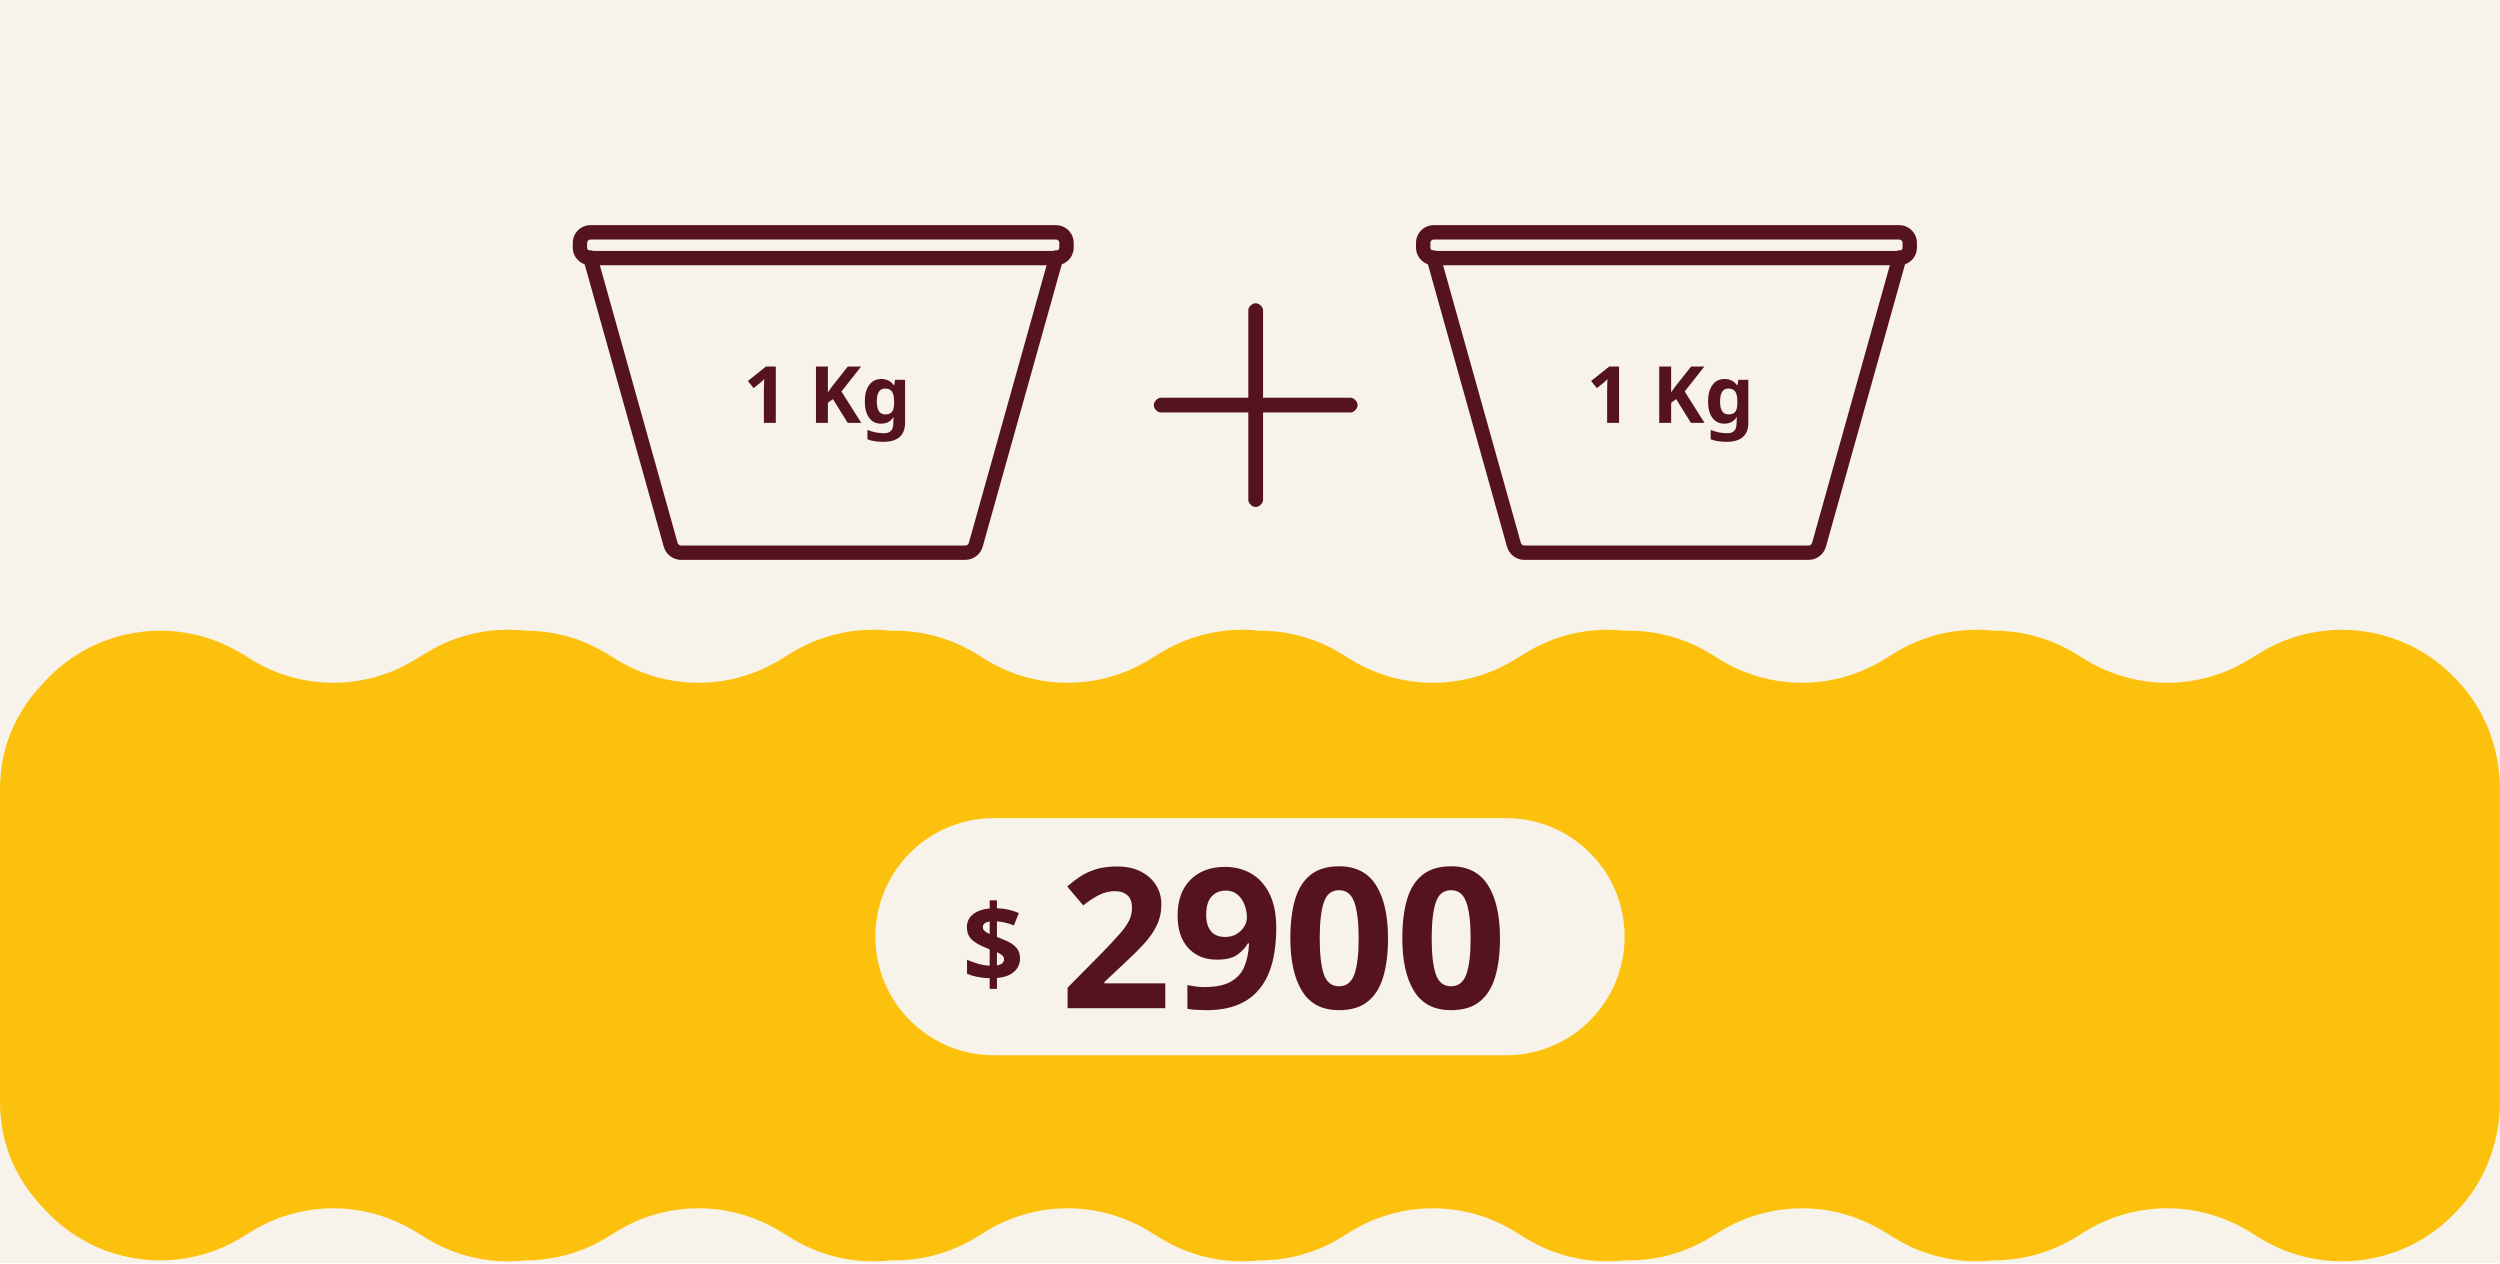
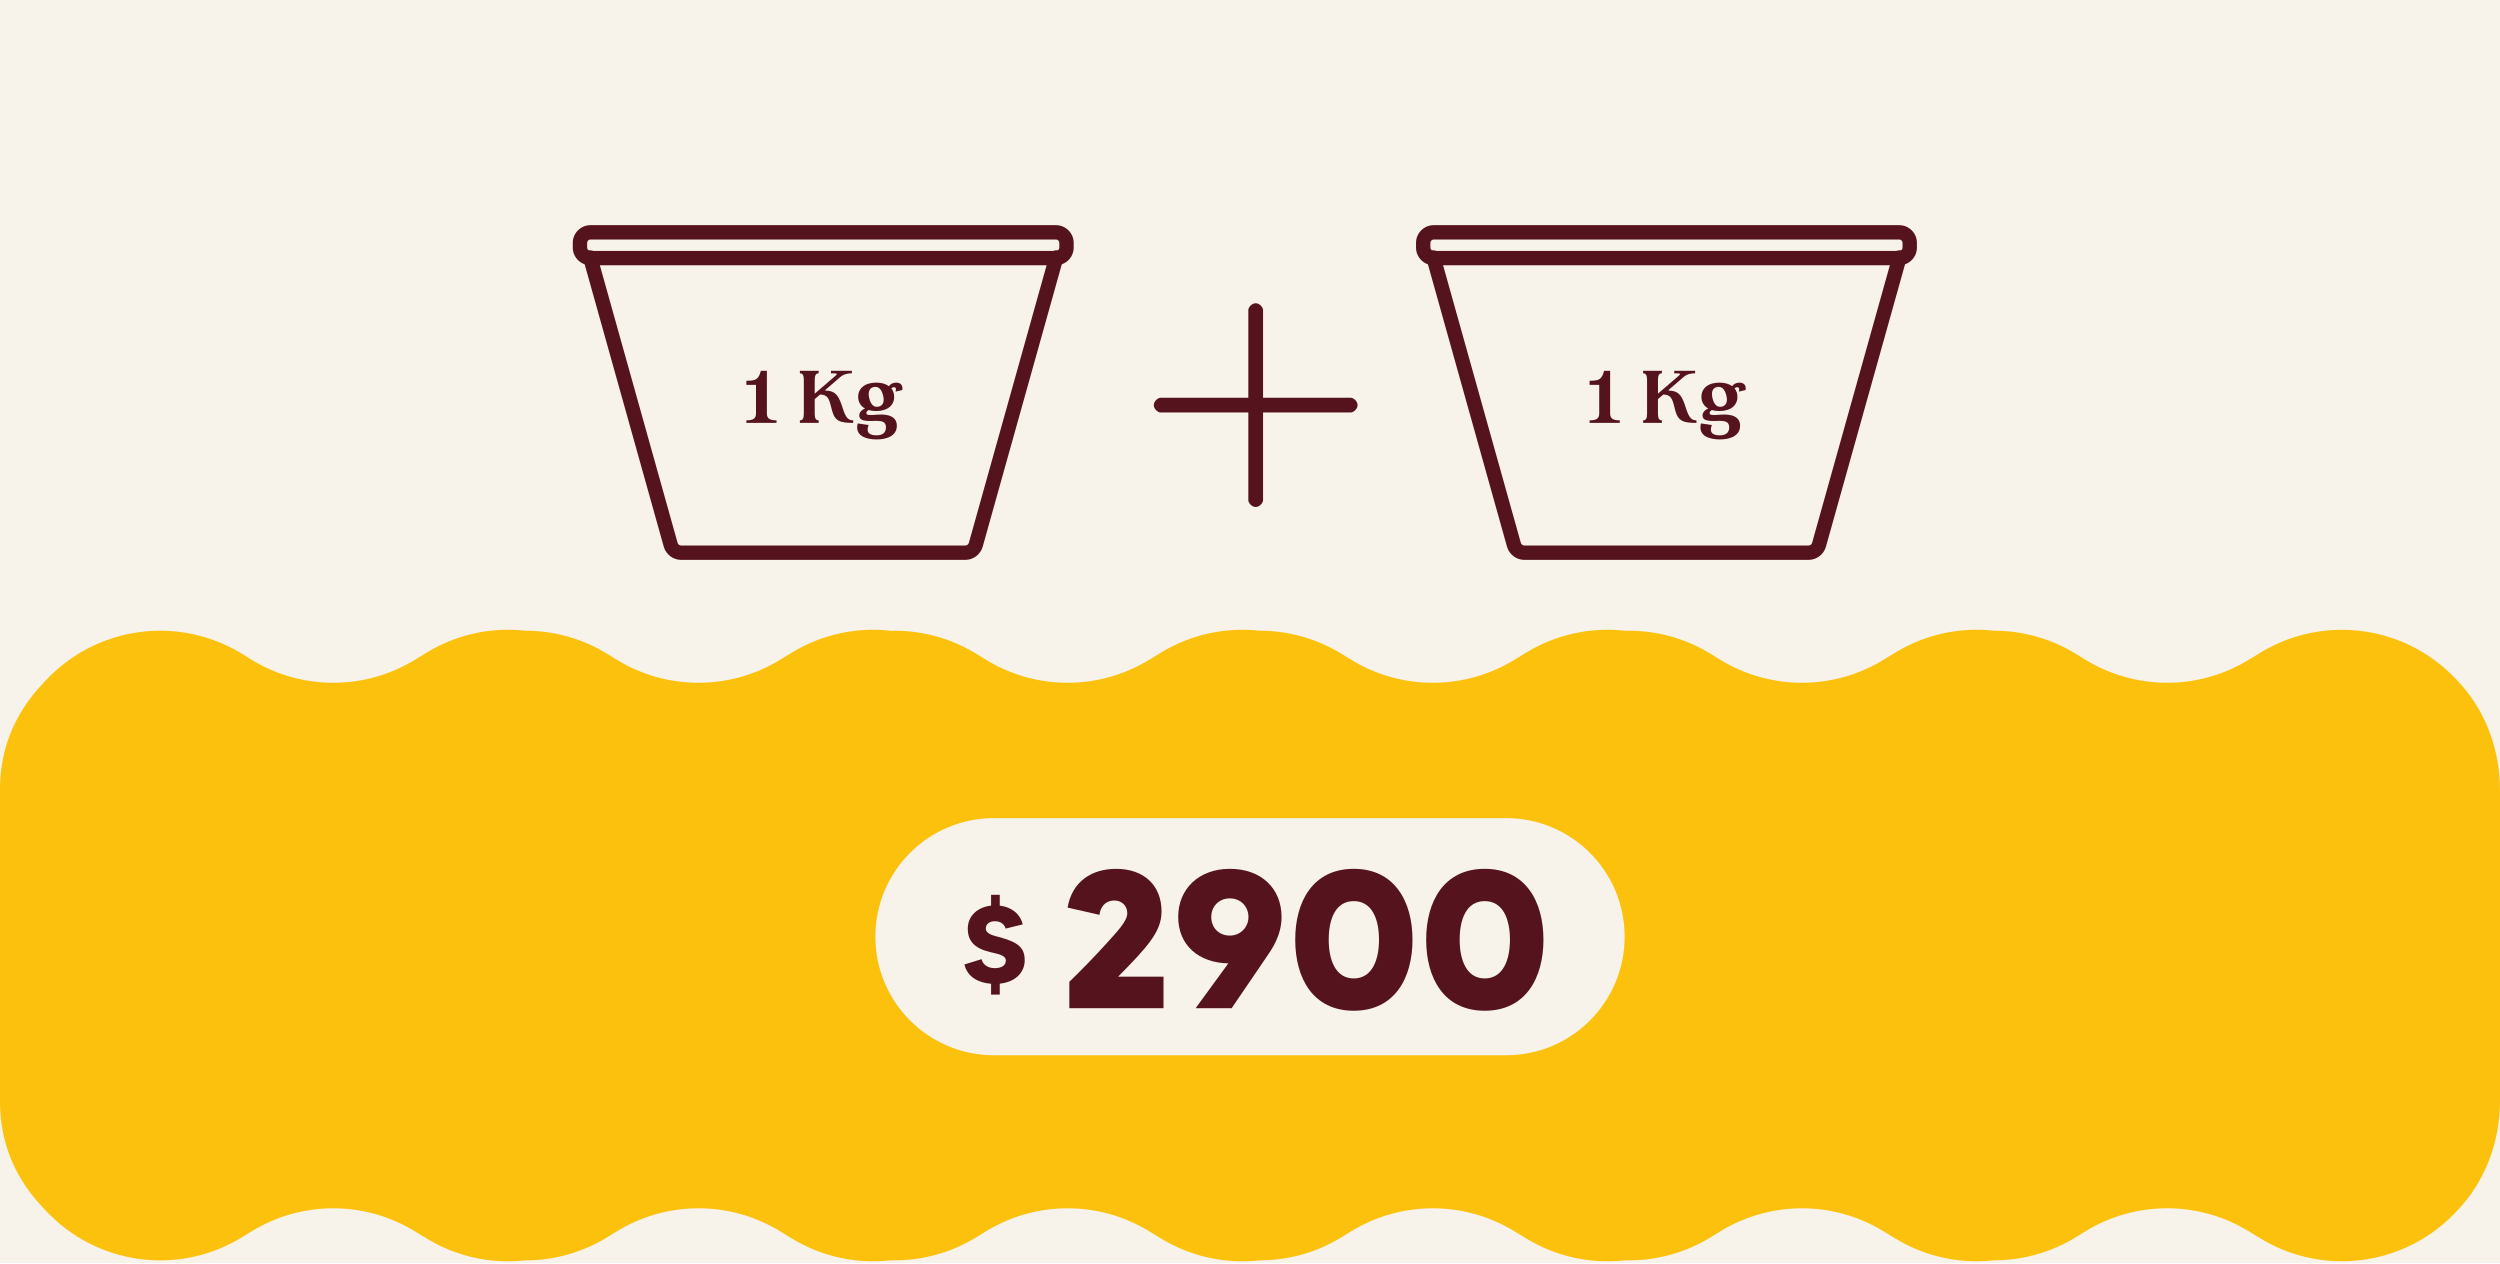
- <svg xmlns="http://www.w3.org/2000/svg" xmlns:xlink="http://www.w3.org/1999/xlink" viewBox="0 0 1920 970">
-   <style>.E{letter-spacing:0em}.H{fill:#55131d}.I{font-weight:700}.J{font-family:MADETOMMY-Bold,MADE TOMMY}.K{font-family:PPWoodland-Bold,PP Woodland}</style>
-   <path d="M0 0h1920v970H0z" fill="#f7f2ea" />
-   <path d="M1920 606.83v238.61c0 29.43-9.94 58.26-29.24 80.36-.99 1.14-2.02 2.28-3.07 3.39l-1.44 1.53c-30.88 32.82-76.46 44.97-118.2 33.99l-1.13-.3-2.55-.73-1.58-.48-2.26-.72-2.02-.7-1.86-.66c-1.3-.48-2.59-.99-3.88-1.52-5.76-2.39-11.41-5.24-16.87-8.58l-8.84-5.4a111.64 111.64 0 0 0-3.64-2.14 128.98 128.98 0 0 0-5.56-2.95l-1.88-.92a137.89 137.89 0 0 0-5.71-2.54l-1.92-.78a119.7 119.7 0 0 0-25.73-6.95 120.02 120.02 0 0 0-34.69-.27 129.9 129.9 0 0 0-6.12 1l-2.03.41a155.24 155.24 0 0 0-4.04.91c-2.01.49-4.01 1.03-6.01 1.64l-2.48.78-2.94 1-1.04.37-3.38 1.29-3.87 1.62c-5.13 2.26-10.14 4.88-15 7.9l-6.28 3.89c-4.51 2.8-9.16 5.27-13.89 7.41-3.61 1.63-7.28 3.07-10.99 4.33-4.61 1.56-9.3 2.82-14 3.8l-2.58.51a107.23 107.23 0 0 1-3.04.52c-.34.06-.68.11-1 .16-1.17.18-2.35.33-3.53.48-4.78.57-9.6.86-14.39.85-2.23.25-4.47.43-6.7.55a119.34 119.34 0 0 1-20.69-.65c-3.36-.41-6.7-.94-10.03-1.62a140.04 140.04 0 0 1-5.99-1.38c-1.98-.52-3.95-1.08-5.91-1.7a120.58 120.58 0 0 1-16.07-6.36c-1.68-.82-3.34-1.67-5-2.56h0c-1.86-1.01-3.7-2.08-5.52-3.19l-8.83-5.4a120.74 120.74 0 0 0-5.48-3.15l-1.86-.98a126.84 126.84 0 0 0-5.63-2.74l-1.91-.85c-1.9-.83-3.83-1.6-5.76-2.33-7.11-2.66-14.4-4.61-21.79-5.89a108.8 108.8 0 0 0-4.03-.62c-5.39-.74-10.83-1.1-16.26-1.1l-2.04.02c-.6 0-1.19.02-1.79.04-1.65.05-3.3.14-4.95.26l-1.48.12a113.93 113.93 0 0 0-4.1.43c-.74.08-1.46.18-2.19.28a122 122 0 0 0-3.83.6c-1.39.24-2.78.51-4.17.8-13.5 2.82-26.63 8-38.76 15.51l-6.28 3.89c-20.43 12.66-43.38 18.52-66.04 17.99-25.88 2.95-52.74-2.46-76.3-16.87l-8.84-5.4a120.05 120.05 0 0 0-126.02.39l-6.28 3.89a119.96 119.96 0 0 1-63.43 18.04c-25.76 2.85-52.47-2.58-75.92-16.92l-8.83-5.4c-38.75-23.69-87.4-23.54-126.02.39l-6.28 3.89c-20.43 12.66-43.38 18.52-66.04 17.99-25.88 2.95-52.74-2.46-76.3-16.87l-8.84-5.4a120.05 120.05 0 0 0-126.02.39l-6.27 3.89c-19.65 12.17-41.62 18.06-63.43 18.04-25.77 2.85-52.48-2.58-75.92-16.92l-8.84-5.4c-38.75-23.69-87.4-23.54-126.02.39l-6.27 3.89c-48.88 30.3-112.24 21.76-151.46-20.42l-3.42-3.68c-8.97-9.64-16.07-20.37-21.32-31.73-7.02-15.22-10.2-31.95-10.2-48.73V606.99c0-16.79 3.18-33.51 10.2-48.73 5.25-11.37 12.35-22.1 21.32-31.74l3.42-3.67c39.22-42.18 102.58-50.72 151.46-20.42l6.27 3.89c38.62 23.93 87.26 24.08 126.02.38l8.84-5.4c23.44-14.33 50.15-19.76 75.92-16.91 21.81-.03 43.78 5.87 63.43 18.04l6.27 3.89c38.62 23.93 87.26 24.08 126.02.39l8.84-5.41c23.56-14.4 50.42-19.81 76.3-16.86 22.66-.53 45.62 5.33 66.04 17.99l6.28 3.89c38.62 23.93 87.26 24.08 126.02.38l8.83-5.4c23.45-14.33 50.16-19.76 75.92-16.91a119.87 119.87 0 0 1 63.43 18.04l6.28 3.89c38.62 23.93 87.26 24.08 126.02.39l8.84-5.41c23.56-14.4 50.42-19.81 76.3-16.86 22.66-.53 45.62 5.33 66.04 17.99l6.28 3.89c11.86 7.35 24.68 12.46 37.86 15.31 2.1.46 4.21.86 6.32 1.19l1.7.27 3.05.41c1.06.13 2.13.24 3.2.34a44.59 44.59 0 0 0 1.59.14 43.03 43.03 0 0 0 1.6.12c1.41.09 2.83.16 4.25.21l1.68.04 2.02.02c21.73.01 43.46-5.88 62.74-17.67l8.83-5.4c23.45-14.33 50.16-19.76 75.92-16.91 5.49-.01 11 .36 16.48 1.11 1.35.18 2.71.39 4.06.63a114.8 114.8 0 0 1 4.04.77 119.26 119.26 0 0 1 23.77 7.59l3.84 1.77 3.8 1.91a113.3 113.3 0 0 1 7.45 4.27l6.28 3.89c1.82 1.12 3.66 2.21 5.53 3.22l1.86 1c1.88.99 3.78 1.93 5.69 2.8 8.29 3.82 16.91 6.64 25.68 8.48l3.75.72c12.25 2.16 24.75 2.4 37.06.72l4.04-.62c7.38-1.27 14.68-3.23 21.78-5.89 1.93-.73 3.86-1.5 5.76-2.33l1.91-.85a138.96 138.96 0 0 0 5.63-2.74l1.86-.98a120.74 120.74 0 0 0 5.48-3.15l8.83-5.41c3.03-1.86 6.13-3.56 9.27-5.12a131.25 131.25 0 0 1 3.79-1.8c1.26-.58 2.54-1.12 3.82-1.65.64-.28 1.28-.54 1.94-.79a138.71 138.71 0 0 1 3.87-1.44h0c1.21-.44 2.43-.84 3.66-1.23l1.72-.52 1.92-.56 2.1-.57 1.39-.35a121.74 121.74 0 0 1 12.43-2.43c.03 0 .05 0 .08-.01 37.73-5.29 76.88 7.54 104.37 36.77l1.44 1.53c1.05 1.11 2.08 2.25 3.07 3.39 19.29 22.1 29.24 50.93 29.24 80.36z" fill="#fcc10c" />
-   <rect x="672.28" y="628.31" width="575.44" height="182.13" rx="91.06" fill="#f7f2ea" />
-   <text font-size="83.24" class="H I J">
-     <tspan x="739.01" y="754.61">$</tspan>
-   </text>
-   <text font-size="150.33" class="H I J">
-     <tspan class="E" x="813.9" y="774.3">2</tspan>
-     <tspan x="899.59" y="774.3">900</tspan>
-   </text>
-   <g class="H">
-     <use xlink:href="#B" />
-     <use xlink:href="#C" />
-     <use xlink:href="#B" x="647.61" />
-     <use xlink:href="#C" x="647.61" />
-     <path d="M964.37,389.38c-3.12,0-5.66-3.31-5.66-5.14V238.02c0-1.82,2.53-5.14,5.66-5.14s5.66,3.31,5.66,5.14v146.22c0,1.82-2.53,5.14-5.66,5.14Z" />
-     <path d="M1042.62 311.13c0 3.12-3.31 5.66-5.14 5.66H891.26c-1.82 0-5.14-2.53-5.14-5.66s3.31-5.66 5.14-5.66h146.22c1.82 0 5.14 2.53 5.14 5.66z" />
-     <text font-size="60.61" class="I K">
-       <tspan x="570.78" y="324.77">1 Kg</tspan>
-       <tspan x="1218.4" y="324.77">1 Kg</tspan>
-     </text>
+ <svg xmlns="http://www.w3.org/2000/svg" id="Capa_2" data-name="Capa 2" viewBox="0 0 1920 970">
+   <defs>
+     <style>
+       .cls-1 {
+         fill: #fcc10c;
+       }
+ 
+       .cls-2 {
+         fill: #55131d;
+       }
+ 
+       .cls-3 {
+         fill: #f7f2ea;
+       }
+     </style>
+   </defs>
+   <g id="Capa_1-2" data-name="Capa 1">
+     <g>
+       <rect class="cls-3" x="0" width="1920" height="970" />
+       <path class="cls-1" d="M1920,606.83v238.61c0,29.43-9.94,58.26-29.24,80.36-.99,1.14-2.02,2.28-3.07,3.39l-1.44,1.53c-30.88,32.82-76.46,44.97-118.2,33.99-.38-.1-.75-.2-1.13-.3-.85-.23-1.7-.48-2.55-.73-.53-.16-1.06-.32-1.58-.48-.75-.24-1.51-.47-2.26-.72-.68-.23-1.35-.46-2.02-.7-.62-.22-1.24-.43-1.86-.66-1.3-.48-2.59-.99-3.88-1.52,0,0,0,0,0,0-5.76-2.39-11.41-5.24-16.87-8.58l-8.84-5.4c-1.2-.74-2.42-1.45-3.64-2.14-1.84-1.03-3.69-2.02-5.56-2.95-.63-.31-1.25-.62-1.88-.92-1.89-.89-3.79-1.74-5.71-2.54-.64-.26-1.28-.52-1.92-.78-8.35-3.29-16.99-5.61-25.73-6.95-11.49-1.77-23.18-1.86-34.69-.27-2.04,.28-4.08,.62-6.12,1-.68,.13-1.35,.27-2.03,.41-1.34,.28-2.69,.59-4.04,.91-2.01,.49-4.01,1.03-6.01,1.64-.83,.25-1.65,.51-2.48,.78-.98,.32-1.97,.66-2.94,1-.35,.12-.7,.24-1.04,.37-1.13,.42-2.26,.85-3.38,1.29-1.29,.52-2.59,1.05-3.87,1.62-5.13,2.26-10.14,4.88-15,7.9l-6.28,3.89c-4.51,2.8-9.16,5.27-13.89,7.41-3.61,1.63-7.28,3.07-10.99,4.33-4.61,1.56-9.3,2.82-14,3.8-.86,.18-1.71,.35-2.58,.51-1.01,.19-2.03,.36-3.04,.52-.34,.06-.68,.11-1,.16-1.17,.18-2.35,.33-3.53,.48-4.78,.57-9.6,.86-14.39,.85-2.23,.25-4.47,.43-6.7,.55-6.88,.38-13.8,.17-20.69-.65,0,0,0,0-.02,0-3.34-.41-6.68-.94-10.01-1.62-2-.41-4-.88-5.99-1.38-1.98-.52-3.95-1.08-5.91-1.7-5.45-1.71-10.82-3.84-16.07-6.36-1.68-.82-3.34-1.67-5-2.56h0c-1.86-1.01-3.7-2.08-5.52-3.19l-8.83-5.4c-1.81-1.1-3.64-2.16-5.48-3.15-.62-.33-1.23-.66-1.86-.98-1.86-.96-3.74-1.88-5.63-2.74-.64-.28-1.27-.57-1.91-.85-1.9-.83-3.83-1.6-5.76-2.33-7.11-2.66-14.4-4.61-21.79-5.89-1.34-.23-2.68-.44-4.03-.62-5.39-.74-10.83-1.1-16.26-1.1-.68,0-1.36,0-2.04,.02-.6,0-1.19,.02-1.79,.04-1.65,.05-3.3,.14-4.95,.26-.5,.04-.99,.08-1.48,.12-1.37,.12-2.73,.26-4.1,.43-.74,.08-1.46,.18-2.19,.28-1.28,.18-2.56,.38-3.83,.6-1.39,.24-2.78,.51-4.17,.8-13.5,2.82-26.63,8-38.76,15.51l-6.28,3.89c-20.43,12.66-43.38,18.52-66.04,17.99-25.88,2.95-52.74-2.46-76.3-16.87l-8.84-5.4c-38.75-23.7-87.4-23.55-126.02,.39l-6.28,3.89c-19.64,12.17-41.62,18.06-63.43,18.04-25.76,2.85-52.47-2.58-75.92-16.92l-8.83-5.4c-38.75-23.69-87.4-23.54-126.02,.39l-6.28,3.89c-20.43,12.66-43.38,18.52-66.04,17.99-25.88,2.95-52.74-2.46-76.3-16.87l-8.84-5.4c-38.75-23.7-87.4-23.55-126.02,.39l-6.27,3.89c-19.65,12.17-41.62,18.06-63.43,18.04-25.77,2.85-52.48-2.58-75.92-16.92l-8.84-5.4c-38.75-23.69-87.4-23.54-126.02,.39l-6.27,3.89c-48.88,30.3-112.24,21.76-151.46-20.42l-3.42-3.68c-8.97-9.64-16.07-20.37-21.32-31.73-7.02-15.22-10.2-31.95-10.2-48.73v-238.37c0-16.79,3.18-33.51,10.2-48.73,5.25-11.37,12.35-22.1,21.32-31.74l3.42-3.67c39.22-42.18,102.58-50.72,151.46-20.42l6.27,3.89c38.62,23.93,87.26,24.08,126.02,.38l8.84-5.4c23.44-14.33,50.15-19.76,75.92-16.91,21.81-.03,43.78,5.87,63.43,18.04l6.27,3.89c38.62,23.93,87.26,24.08,126.02,.39l8.84-5.41c23.56-14.4,50.42-19.81,76.3-16.86,22.66-.53,45.62,5.33,66.04,17.99l6.28,3.89c38.62,23.93,87.26,24.08,126.02,.38l8.83-5.4c23.45-14.33,50.16-19.76,75.92-16.91,21.81-.03,43.79,5.87,63.43,18.04l6.28,3.89c38.62,23.93,87.26,24.08,126.02,.39l8.84-5.41c23.56-14.4,50.42-19.81,76.3-16.86,22.66-.53,45.62,5.33,66.04,17.99l6.28,3.89c11.86,7.35,24.68,12.46,37.86,15.31,2.1,.46,4.21,.86,6.32,1.19,.57,.09,1.13,.18,1.7,.27,1.01,.15,2.04,.29,3.05,.41,1.06,.13,2.13,.24,3.2,.34,.54,.06,1.06,.1,1.59,.14,.54,.05,1.06,.09,1.6,.12,1.41,.09,2.83,.16,4.25,.21,.56,.02,1.12,.03,1.68,.04,.68,.01,1.34,.02,2.02,.02,21.73,.01,43.46-5.88,62.74-17.67l8.83-5.4c23.45-14.33,50.16-19.76,75.92-16.91,5.49-.01,11,.36,16.48,1.11,1.35,.18,2.71,.39,4.06,.63,1.34,.23,2.7,.49,4.04,.77,8.08,1.67,16.04,4.2,23.77,7.59,1.28,.57,2.57,1.16,3.84,1.77,1.27,.62,2.54,1.25,3.8,1.91,2.52,1.32,5,2.74,7.45,4.27l6.28,3.89c1.82,1.12,3.66,2.21,5.53,3.22,.62,.34,1.24,.68,1.86,1,1.88,.99,3.78,1.93,5.69,2.8,8.29,3.82,16.91,6.64,25.68,8.48,1.25,.26,2.5,.5,3.75,.72,12.25,2.16,24.75,2.4,37.06,.72,1.35-.19,2.69-.39,4.04-.62,7.38-1.27,14.68-3.23,21.78-5.89,1.93-.73,3.86-1.5,5.76-2.33,.64-.28,1.27-.57,1.91-.85,1.89-.87,3.77-1.78,5.63-2.74,.63-.33,1.24-.66,1.86-.98,1.84-.99,3.67-2.05,5.48-3.15l8.83-5.41c3.03-1.86,6.13-3.56,9.27-5.12,1.25-.62,2.52-1.22,3.79-1.8,1.26-.58,2.54-1.12,3.82-1.65,.64-.28,1.28-.54,1.94-.79,1.28-.5,2.58-.98,3.87-1.44h0c1.21-.44,2.43-.84,3.66-1.23,.57-.18,1.14-.35,1.72-.52,.64-.19,1.28-.38,1.92-.56,.7-.2,1.4-.39,2.1-.57,.46-.12,.93-.24,1.39-.35,4.12-1.03,8.27-1.84,12.43-2.43,.03,0,.05,0,.08-.01,37.73-5.29,76.88,7.54,104.37,36.77l1.44,1.53c1.05,1.11,2.08,2.25,3.07,3.39,19.29,22.1,29.24,50.93,29.24,80.36Z" />
+       <rect class="cls-3" x="672.28" y="628.31" width="575.44" height="182.13" rx="91.06" ry="91.06" />
+       <g>
+         <path class="cls-2" d="M767.81,755.44v8.41h-6.66v-8.32c-9.57-.75-18.14-4.99-20.47-14.82l13.15-4.08c.75,3.33,3.83,6.91,10.15,6.91,4.91,0,8.49-1.92,8.49-5.74,0-4.33-5.66-4.99-12.23-6.66-11.65-2.83-16.98-8.24-16.98-17.98s7.49-16.48,17.89-17.65v-8.32h6.66v8.32c8.66,1,15.65,6.08,17.65,14.4l-13.15,3.25c-.75-2.83-3.25-5.66-8.24-5.66-4.16,0-6.99,2.25-6.99,5.58,0,4.58,6.99,5.66,11.49,6.91,14.23,4,18.4,8.49,18.4,17.56s-6.91,16.65-19.14,17.9Z" />
+         <g>
+           <path class="cls-2" d="M893.57,750.09v24.2h-72.31v-20.29c6.91-6.61,18.64-18.49,28.41-29.31,8.12-9.02,16.08-17.14,16.08-23.3,0-4.66-3.01-9.77-10.07-9.77s-10.67,5.26-11.28,10.97l-24.5-5.56c3.46-20.14,18.64-29.76,37.28-29.76,21.35,0,34.88,12.63,34.88,32.77,0,15.33-10.52,26.91-33.37,50.06h34.88Z" />
+           <path class="cls-2" d="M904.85,704.24c0-21.35,15.63-36.98,39.69-36.98s39.69,15.03,39.69,36.98c0,14.58-7.82,25.26-11.72,30.97l-26.61,39.09h-27.66l25.11-34.43c-23-.45-38.48-14.13-38.48-35.63Zm25.4,0c0,8.12,5.71,14.28,14.28,14.28,8.12,0,14.28-6.31,14.28-14.28s-5.86-14.28-14.28-14.28-14.28,6.16-14.28,14.28Z" />
+           <path class="cls-2" d="M1084.79,721.68c0,29.31-13.53,54.57-45.1,54.57s-44.95-25.25-44.95-54.57,13.53-54.42,44.95-54.42,45.1,25.1,45.1,54.42Zm-25.71,0c0-15.33-5.11-29.62-19.39-29.62s-19.24,14.28-19.24,29.62,5.11,29.76,19.24,29.76,19.39-14.28,19.39-29.76Z" />
+           <path class="cls-2" d="M1185.36,721.68c0,29.31-13.53,54.57-45.1,54.57s-44.95-25.25-44.95-54.57,13.53-54.42,44.95-54.42,45.1,25.1,45.1,54.42Zm-25.71,0c0-15.33-5.11-29.62-19.39-29.62s-19.24,14.28-19.24,29.62,5.11,29.76,19.24,29.76,19.39-14.28,19.39-29.76Z" />
+         </g>
+       </g>
+       <g>
+         <g>
+           <g>
+             <g>
+               <path class="cls-2" d="M741.34,430h-218.2c-6.21,0-11.71-4.17-13.38-10.15l-61.78-220.59c-.82-2.93,.89-5.98,3.82-6.8,2.91-.81,5.97,.89,6.8,3.82l61.78,220.59c.34,1.23,1.48,2.09,2.76,2.09h218.2c1.28,0,2.42-.86,2.76-2.1l61.78-220.59c.82-2.94,3.9-4.63,6.8-3.82,2.94,.82,4.65,3.87,3.82,6.8l-61.78,220.59c-1.68,5.98-7.18,10.15-13.38,10.15Z" />
+               <path class="cls-2" d="M810.99,203.73H453.49c-7.5,0-13.6-6.1-13.6-13.6v-3.61c0-7.5,6.1-13.6,13.6-13.6h357.5c7.5,0,13.6,6.1,13.6,13.6v3.61c0,7.5-6.1,13.6-13.6,13.6Zm-357.5-19.78c-1.42,0-2.57,1.15-2.57,2.57v3.61c0,1.42,1.15,2.57,2.57,2.57h357.5c1.42,0,2.57-1.15,2.57-2.57v-3.61c0-1.42-1.15-2.57-2.57-2.57H453.49Z" />
+             </g>
+             <g>
+               <path class="cls-2" d="M1388.95,430h-218.2c-6.21,0-11.71-4.17-13.38-10.15l-61.78-220.59c-.82-2.93,.89-5.98,3.82-6.8,2.91-.81,5.97,.89,6.8,3.82l61.78,220.59c.34,1.23,1.48,2.09,2.76,2.09h218.2c1.28,0,2.42-.86,2.76-2.1l61.78-220.59c.82-2.94,3.9-4.63,6.8-3.82,2.94,.82,4.65,3.87,3.82,6.8l-61.78,220.59c-1.68,5.98-7.18,10.15-13.38,10.15Z" />
+               <path class="cls-2" d="M1458.6,203.73h-357.5c-7.5,0-13.6-6.1-13.6-13.6v-3.61c0-7.5,6.1-13.6,13.6-13.6h357.5c7.5,0,13.6,6.1,13.6,13.6v3.61c0,7.5-6.1,13.6-13.6,13.6Zm-357.5-19.78c-1.42,0-2.57,1.15-2.57,2.57v3.61c0,1.42,1.15,2.57,2.57,2.57h357.5c1.42,0,2.57-1.15,2.57-2.57v-3.61c0-1.42-1.15-2.57-2.57-2.57h-357.5Z" />
+             </g>
+           </g>
+           <g>
+             <path class="cls-2" d="M964.37,389.38c-3.12,0-5.66-3.31-5.66-5.14V238.02c0-1.82,2.53-5.14,5.66-5.14s5.66,3.31,5.66,5.14v146.22c0,1.82-2.53,5.14-5.66,5.14Z" />
+             <path class="cls-2" d="M1042.62,311.13c0,3.12-3.31,5.66-5.14,5.66h-146.22c-1.82,0-5.14-2.53-5.14-5.66s3.31-5.66,5.14-5.66h146.22c1.82,0,5.14,2.53,5.14,5.66Z" />
+           </g>
+         </g>
+         <g>
+           <path class="cls-2" d="M573.21,322.83c5.33,0,7.39-1.46,7.39-5.33v-21.94h-7.39v-3.15c7.39,0,9.27-.91,11.15-7.64h4.61v32.73c0,3.88,2.06,5.33,7.39,5.33v1.94h-23.15v-1.94Z" />
+           <path class="cls-2" d="M655.27,322.83v1.94c-9.46,0-14-.97-16.24-9.39-2.06-7.39-2.12-12.3-9.27-12.36l-4.06,3.51v10.97c0,3.88,.85,5.33,3.03,5.33v1.94h-14.42v-1.94c2.18,0,3.03-1.46,3.03-5.33v-25.46c0-3.88-.85-5.33-3.03-5.33v-1.94h14.42v1.94c-2.18,0-3.03,1.45-3.03,5.33v10.3l14.91-12.85c2.91-2.49,3.27-2.79-2.43-2.79v-1.94h16.06v1.94c-2.37,0-5.88,.3-8.79,2.79l-12.24,10.54,.73-.61v.61c8.3-.12,10.55,4.85,13.33,13.64,2.36,7.45,4.42,9.15,8,9.15Z" />
+           <path class="cls-2" d="M687.75,300.77c.85-2.54-.06-3.39-1.09-3.39-.91,0-1.7,.42-2.12,.91,1.45,1.76,2.18,4,2.18,6.48,0,6.36-4.91,10.91-13.82,10.91-2.24,0-4.18-.3-5.88-.79-1.15,.85-1.63,1.51-1.63,2.3,0,1.7,1.94,1.82,8.36,1.27,8.67-.67,15.03,1.58,15.03,8.54,0,7.52-7.33,10.49-15.46,10.49s-17.03-2.67-14.61-12.3l8.37,1.21c-2.43,6.42,1.45,7.94,6.18,7.94s7.15-2.24,7.15-6.12c0-4.61-3.27-5.09-8.85-4.97-7.76,.3-11.64-.3-11.64-4.18,0-2.24,1.76-4.3,4.42-5.33-3.46-1.88-5.27-5.09-5.27-8.97,0-6.36,4.91-10.91,13.82-10.91,4.18,0,7.45,.97,9.76,2.73,1.21-1.7,3.21-2.73,5.57-2.73,4.3,0,5.21,2.85,4.73,5.7l-5.21,1.21Zm-9.52,3.03c-1.21-4.97-3.64-7.45-7.52-6.48-3.27,.79-4.18,4.24-3.15,8.42,1.15,4.97,3.64,7.52,7.52,6.49,3.27-.85,4.24-4.24,3.15-8.42Z" />
+         </g>
+         <g>
+           <path class="cls-2" d="M1220.82,322.83c5.33,0,7.39-1.46,7.39-5.33v-21.94h-7.39v-3.15c7.39,0,9.27-.91,11.15-7.64h4.61v32.73c0,3.88,2.06,5.33,7.39,5.33v1.94h-23.15v-1.94Z" />
+           <path class="cls-2" d="M1302.88,322.83v1.94c-9.46,0-14-.97-16.24-9.39-2.06-7.39-2.12-12.3-9.27-12.36l-4.06,3.51v10.97c0,3.88,.85,5.33,3.03,5.33v1.94h-14.42v-1.94c2.18,0,3.03-1.46,3.03-5.33v-25.46c0-3.88-.85-5.33-3.03-5.33v-1.94h14.42v1.94c-2.18,0-3.03,1.45-3.03,5.33v10.3l14.91-12.85c2.91-2.49,3.27-2.79-2.43-2.79v-1.94h16.06v1.94c-2.37,0-5.88,.3-8.79,2.79l-12.24,10.54,.73-.61v.61c8.3-.12,10.55,4.85,13.33,13.64,2.36,7.45,4.42,9.15,8,9.15Z" />
+           <path class="cls-2" d="M1335.37,300.77c.85-2.54-.06-3.39-1.09-3.39-.91,0-1.7,.42-2.12,.91,1.45,1.76,2.18,4,2.18,6.48,0,6.36-4.91,10.91-13.82,10.91-2.24,0-4.18-.3-5.88-.79-1.15,.85-1.63,1.51-1.63,2.3,0,1.7,1.94,1.82,8.36,1.27,8.67-.67,15.03,1.58,15.03,8.54,0,7.52-7.33,10.49-15.46,10.49s-17.03-2.67-14.61-12.3l8.37,1.21c-2.43,6.42,1.45,7.94,6.18,7.94s7.15-2.24,7.15-6.12c0-4.61-3.27-5.09-8.85-4.97-7.76,.3-11.64-.3-11.64-4.18,0-2.24,1.76-4.3,4.42-5.33-3.46-1.88-5.27-5.09-5.27-8.97,0-6.36,4.91-10.91,13.82-10.91,4.18,0,7.45,.97,9.76,2.73,1.21-1.7,3.21-2.73,5.57-2.73,4.3,0,5.21,2.85,4.73,5.7l-5.21,1.21Zm-9.52,3.03c-1.21-4.97-3.64-7.45-7.52-6.48-3.27,.79-4.18,4.24-3.15,8.42,1.15,4.97,3.64,7.52,7.52,6.49,3.27-.85,4.24-4.24,3.15-8.42Z" />
+         </g>
+       </g>
+     </g>
  </g>
-   <defs>
-     <path id="B" d="M741.34 430h-218.2c-6.21 0-11.71-4.17-13.38-10.15l-61.78-220.59a5.52 5.52 0 0 1 3.82-6.8c2.91-.81 5.97.89 6.8 3.82l61.78 220.59c.34 1.23 1.48 2.09 2.76 2.09h218.2a2.87 2.87 0 0 0 2.76-2.1l61.78-220.59c.82-2.94 3.9-4.63 6.8-3.82 2.94.82 4.65 3.87 3.82 6.8l-61.78 220.59a13.95 13.95 0 0 1-13.38 10.15z" />
-     <path id="C" d="M810.99 203.73h-357.5c-7.5 0-13.6-6.1-13.6-13.6v-3.61c0-7.5 6.1-13.6 13.6-13.6h357.5c7.5 0 13.6 6.1 13.6 13.6v3.61c0 7.5-6.1 13.6-13.6 13.6zm-357.5-19.78a2.57 2.57 0 0 0-2.57 2.57v3.61a2.57 2.57 0 0 0 2.57 2.57h357.5a2.57 2.57 0 0 0 2.57-2.57v-3.61a2.57 2.57 0 0 0-2.57-2.57h-357.5z" />
-   </defs>
</svg>
